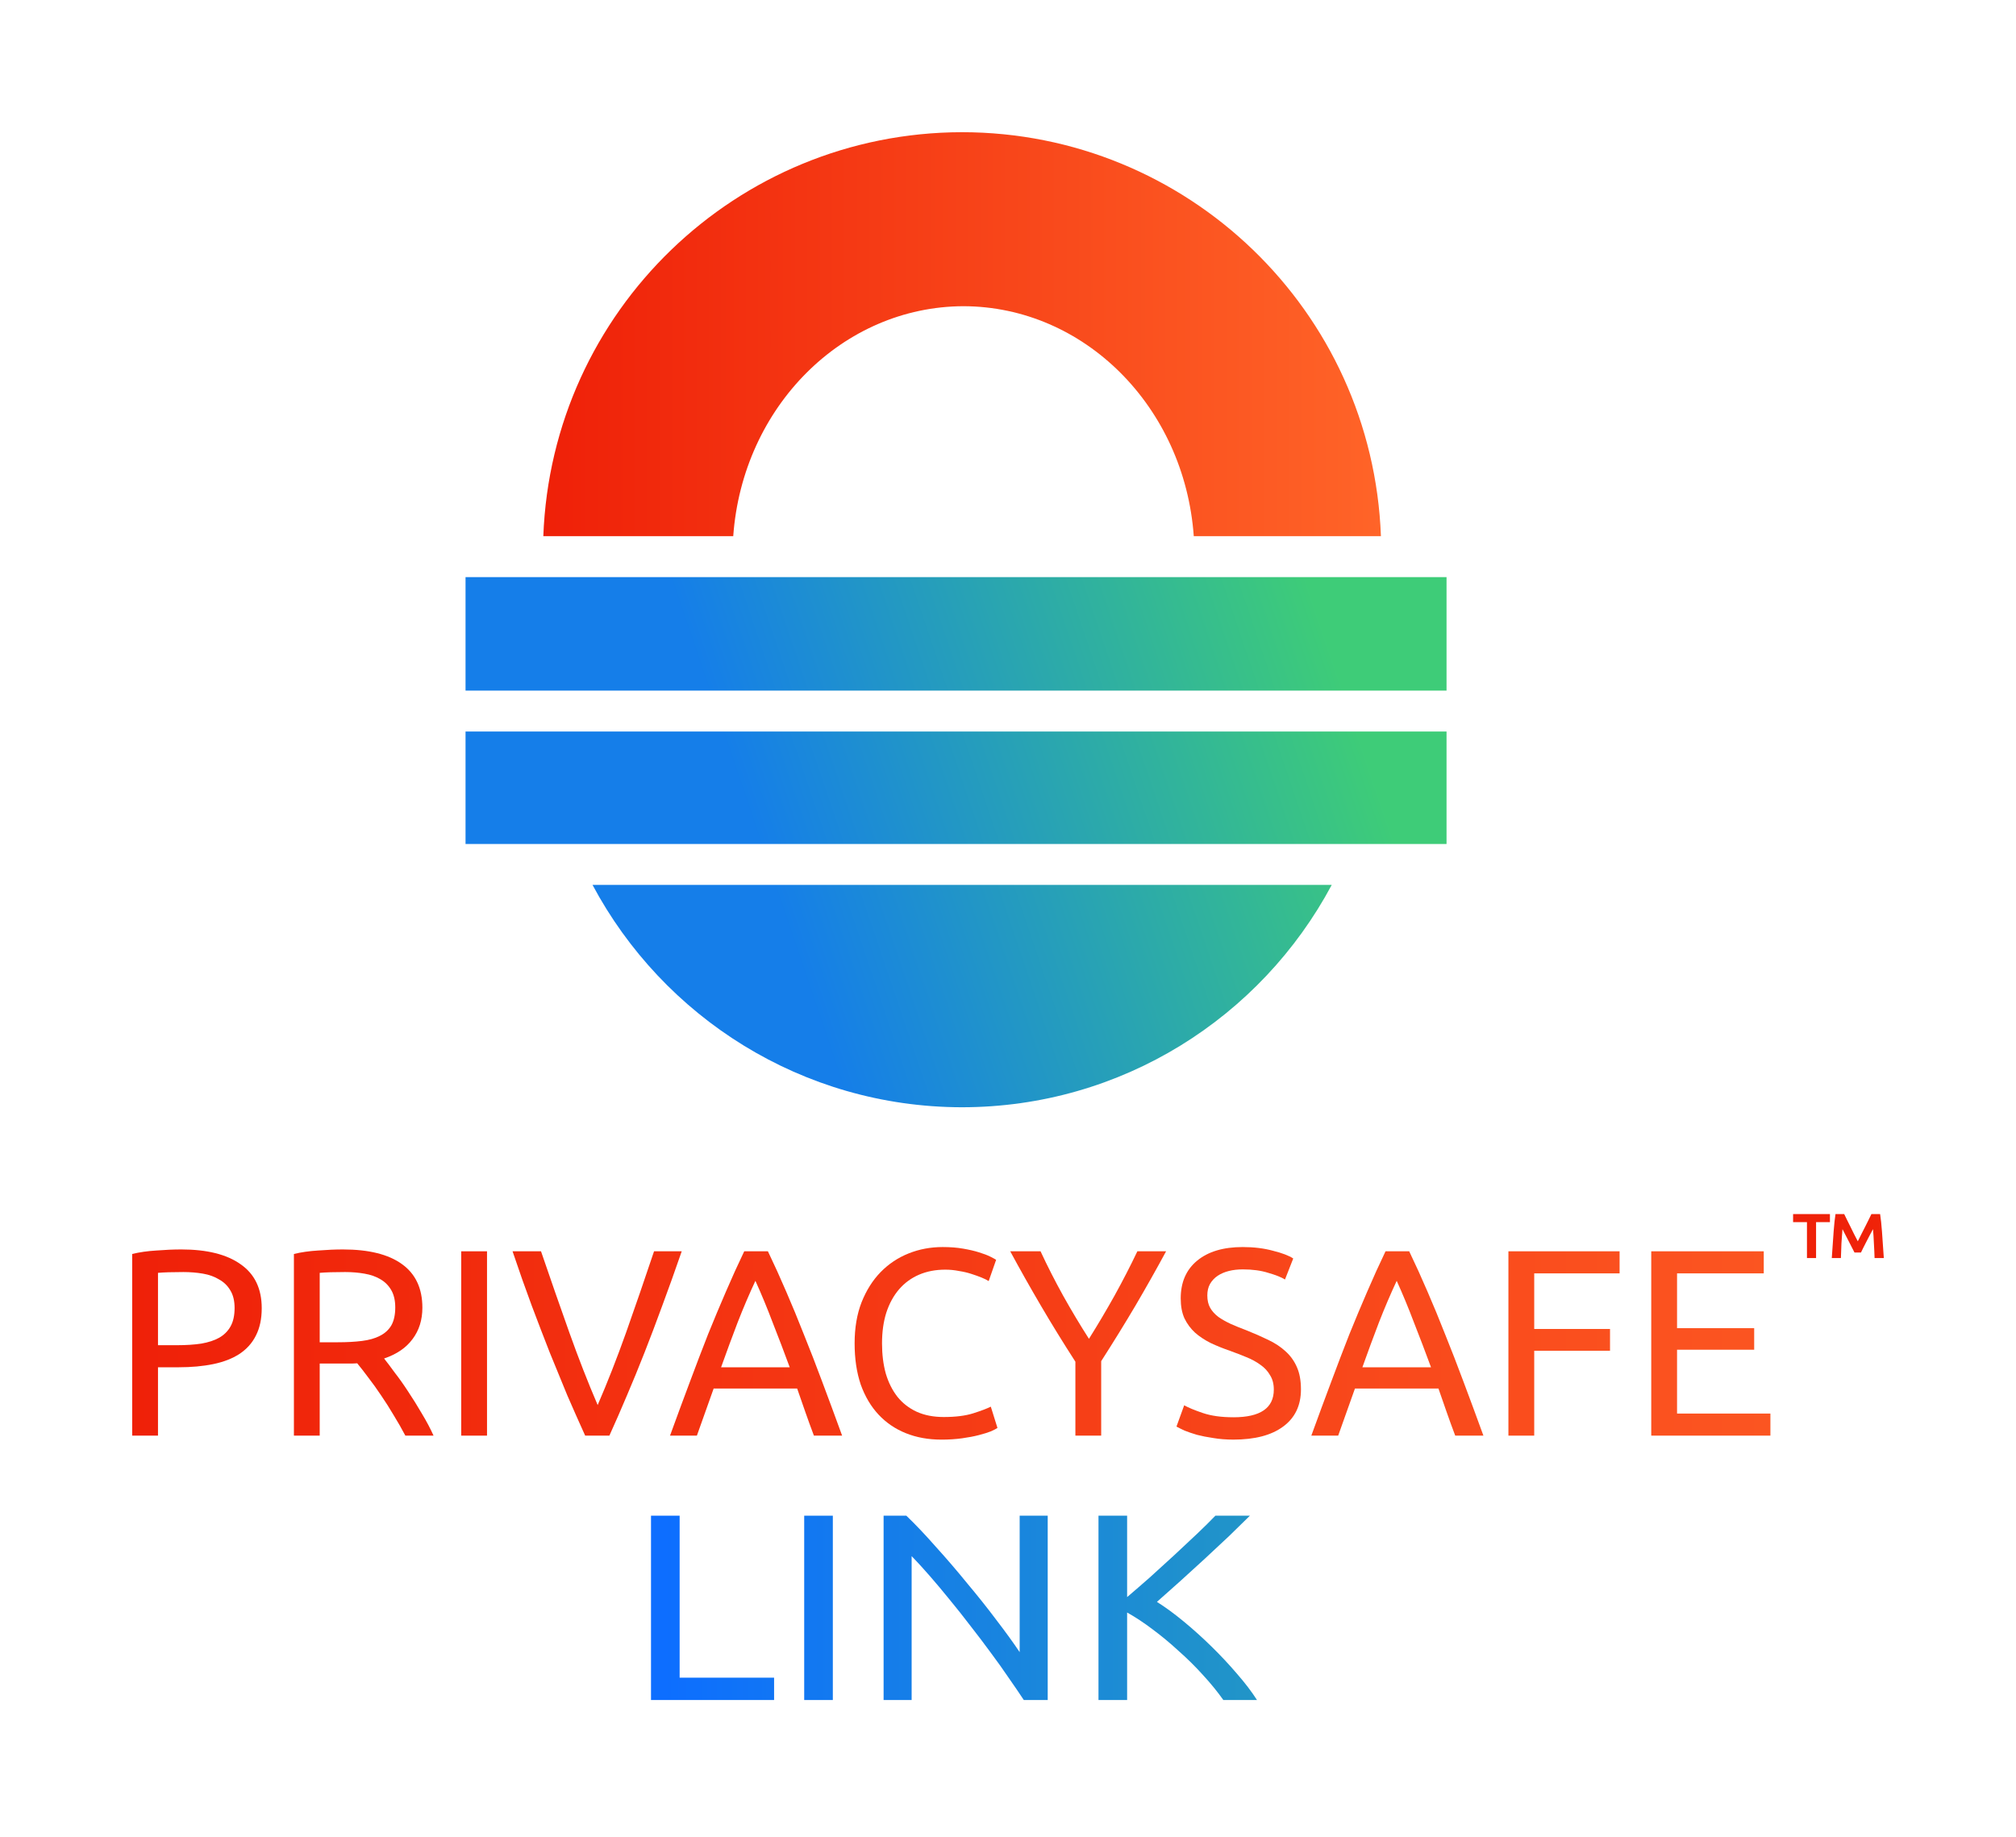
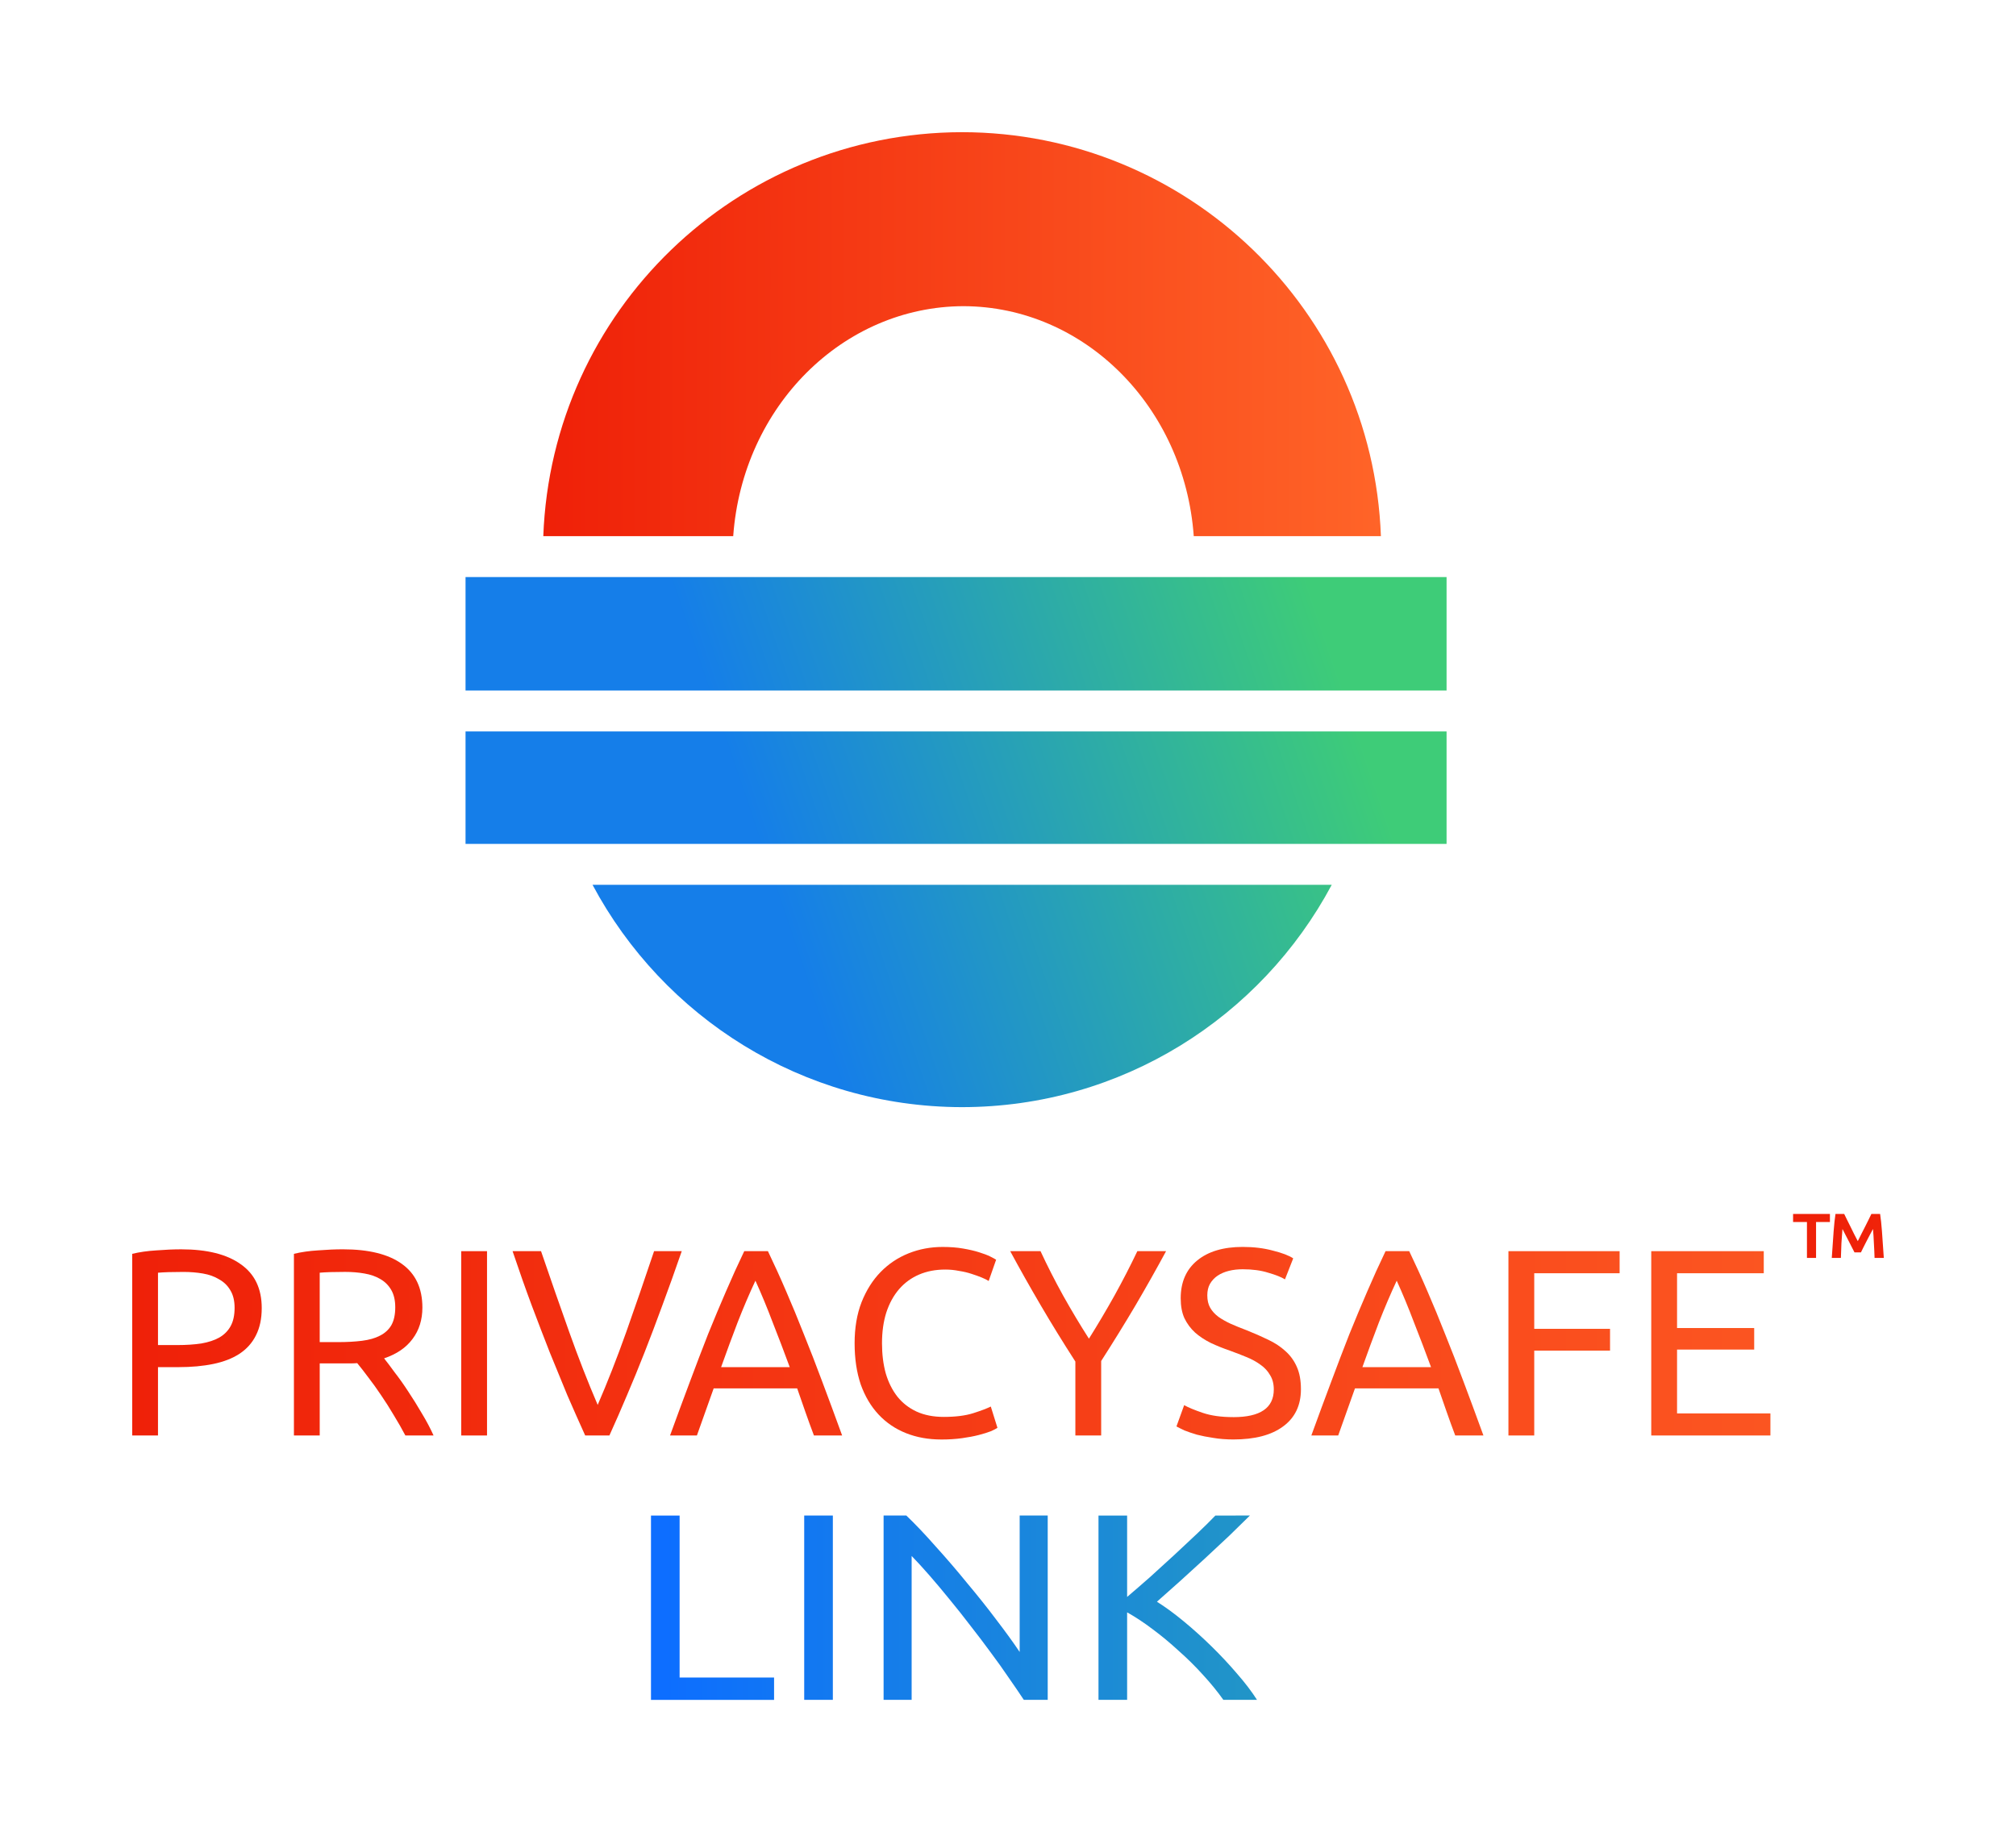
- <svg xmlns="http://www.w3.org/2000/svg" xmlns:xlink="http://www.w3.org/1999/xlink" version="1.1" viewBox="0 0 381.262 347.255" id="svg12" width="381.262" height="347.255">
-   <defs id="defs16">
-     <linearGradient id="linearGradient886">
-       <stop style="stop-color:#3771c8;stop-opacity:1" offset="0" id="stop882" />
-       <stop style="stop-color:#2ca089;stop-opacity:1" offset="1" id="stop884" />
+ <svg xmlns="http://www.w3.org/2000/svg" xmlns:xlink="http://www.w3.org/1999/xlink" width="381.26" height="347.25" version="1.1" viewBox="0 0 381.26 347.25">
+   <defs>
+     <linearGradient id="linearGradient5186">
+       <stop stop-color="#ef2008" offset="0" />
+       <stop stop-color="#ff6428" offset="1" />
    </linearGradient>
-     <linearGradient id="linearGradient5186">
-       <stop style="stop-color:#ef2008;stop-opacity:1" offset="0" id="stop5182" />
-       <stop style="stop-color:#ff6428;stop-opacity:1" offset="1" id="stop5184" />
+     <linearGradient id="linearGradient964" x1="51.714" x2="210.4" y1="99.77" y2="99.77" gradientTransform="translate(50.827 4.5748)" gradientUnits="userSpaceOnUse" xlink:href="#linearGradient5186" />
+     <linearGradient id="linearGradient888-7" x1="171.37" x2="279.79" y1="186.73" y2="150.06" gradientTransform="translate(-27.823 -26.732)" gradientUnits="userSpaceOnUse">
+       <stop stop-color="#157ee9" offset="0" />
+       <stop stop-color="#3ecc78" offset="1" />
    </linearGradient>
-     <linearGradient xlink:href="#linearGradient886" id="linearGradient11474" gradientUnits="userSpaceOnUse" gradientTransform="matrix(0.4630318,0,0,0.4630318,-56.58831,251.5358)" x1="225.772" y1="173.935" x2="1111.168" y2="173.935" />
-     <linearGradient xlink:href="#linearGradient5186" id="linearGradient964" gradientUnits="userSpaceOnUse" gradientTransform="translate(50.82711,4.574805)" x1="51.714" y1="99.77" x2="210.402" y2="99.77" />
-     <linearGradient xlink:href="#linearGradient1884" id="linearGradient888-7" x1="171.375" y1="186.728" x2="279.791" y2="150.065" gradientUnits="userSpaceOnUse" gradientTransform="translate(-27.82304,-26.73162)" />
-     <linearGradient id="linearGradient1884">
-       <stop style="stop-color:#157ee9;stop-opacity:1" offset="0" id="stop1880" />
-       <stop style="stop-color:#3ecc78;stop-opacity:1" offset="1" id="stop1882" />
+     <linearGradient id="linearGradient1160">
+       <stop stop-color="#0d6eff" offset="0" />
+       <stop stop-color="#45da64" offset="1" />
    </linearGradient>
-     <linearGradient xlink:href="#linearGradient1160" id="linearGradient1094-2" gradientUnits="userSpaceOnUse" gradientTransform="matrix(0.4787416,0,0,0.4787416,-61.97613,260.0699)" x1="239.099" y1="174.312" x2="855.439" y2="174.312" />
-     <linearGradient id="linearGradient1160">
-       <stop style="stop-color:#0d6eff;stop-opacity:1" offset="0" id="stop1156" />
-       <stop style="stop-color:#45da64;stop-opacity:1" offset="1" id="stop1158" />
-     </linearGradient>
-     <linearGradient xlink:href="#linearGradient1160" id="linearGradient1207" gradientUnits="userSpaceOnUse" gradientTransform="matrix(0.4787416,0,0,0.4787416,-61.97613,260.0699)" x1="239.099" y1="174.312" x2="855.439" y2="174.312" />
-     <linearGradient xlink:href="#linearGradient1160" id="linearGradient1422" gradientUnits="userSpaceOnUse" gradientTransform="matrix(0.4787416,0,0,0.4787416,-61.97613,260.0699)" x1="239.099" y1="174.312" x2="855.439" y2="174.312" />
-     <linearGradient xlink:href="#linearGradient5186" id="linearGradient902" gradientUnits="userSpaceOnUse" gradientTransform="matrix(0.45446,0,0,0.45446,-81.53758,174.1435)" x1="225.772" y1="173.935" x2="1111.168" y2="173.935" />
-     <linearGradient xlink:href="#linearGradient5186" id="linearGradient904" gradientUnits="userSpaceOnUse" gradientTransform="matrix(0.45446,0,0,0.45446,-81.53758,174.1435)" x1="225.772" y1="173.935" x2="1111.168" y2="173.935" />
-     <linearGradient xlink:href="#linearGradient5186" id="linearGradient906" gradientUnits="userSpaceOnUse" gradientTransform="matrix(0.45446,0,0,0.45446,-81.53758,174.1435)" x1="225.772" y1="173.935" x2="1111.168" y2="173.935" />
-     <linearGradient xlink:href="#linearGradient5186" id="linearGradient908" gradientUnits="userSpaceOnUse" gradientTransform="matrix(0.45446,0,0,0.45446,-81.53758,174.1435)" x1="225.772" y1="173.935" x2="1111.168" y2="173.935" />
-     <linearGradient xlink:href="#linearGradient5186" id="linearGradient910" gradientUnits="userSpaceOnUse" gradientTransform="matrix(0.45446,0,0,0.45446,-81.53758,174.1435)" x1="225.772" y1="173.935" x2="1111.168" y2="173.935" />
-     <linearGradient xlink:href="#linearGradient5186" id="linearGradient912" gradientUnits="userSpaceOnUse" gradientTransform="matrix(0.45446,0,0,0.45446,-81.53758,174.1435)" x1="225.772" y1="173.935" x2="1111.168" y2="173.935" />
-     <linearGradient xlink:href="#linearGradient5186" id="linearGradient914" gradientUnits="userSpaceOnUse" gradientTransform="matrix(0.45446,0,0,0.45446,-81.53758,174.1435)" x1="225.772" y1="173.935" x2="1111.168" y2="173.935" />
-     <linearGradient xlink:href="#linearGradient5186" id="linearGradient916" gradientUnits="userSpaceOnUse" gradientTransform="matrix(0.45446,0,0,0.45446,-81.53758,174.1435)" x1="225.772" y1="173.935" x2="1111.168" y2="173.935" />
-     <linearGradient xlink:href="#linearGradient5186" id="linearGradient918" gradientUnits="userSpaceOnUse" gradientTransform="matrix(0.45446,0,0,0.45446,-81.53758,174.1435)" x1="225.772" y1="173.935" x2="1111.168" y2="173.935" />
-     <linearGradient xlink:href="#linearGradient5186" id="linearGradient920" gradientUnits="userSpaceOnUse" gradientTransform="matrix(0.45446,0,0,0.45446,-81.53758,174.1435)" x1="225.772" y1="173.935" x2="1111.168" y2="173.935" />
-     <linearGradient xlink:href="#linearGradient5186" id="linearGradient922" gradientUnits="userSpaceOnUse" gradientTransform="matrix(0.45446,0,0,0.45446,-81.53758,174.1435)" x1="225.772" y1="173.935" x2="1111.168" y2="173.935" />
-     <linearGradient xlink:href="#linearGradient1160" id="linearGradient935" gradientUnits="userSpaceOnUse" gradientTransform="matrix(0.5043273,0,0,0.4544539,4.888593,224.1444)" x1="239.099" y1="174.312" x2="855.439" y2="174.312" />
-     <linearGradient xlink:href="#linearGradient1160" id="linearGradient937" gradientUnits="userSpaceOnUse" gradientTransform="matrix(0.5043273,0,0,0.4544539,4.888593,224.1444)" x1="239.099" y1="174.312" x2="855.439" y2="174.312" />
-     <linearGradient xlink:href="#linearGradient1160" id="linearGradient939" gradientUnits="userSpaceOnUse" gradientTransform="matrix(0.5043273,0,0,0.4544539,4.888593,224.1444)" x1="239.099" y1="174.312" x2="855.439" y2="174.312" />
-     <linearGradient xlink:href="#linearGradient1160" id="linearGradient941" gradientUnits="userSpaceOnUse" gradientTransform="matrix(0.5043273,0,0,0.4544539,4.888593,224.1444)" x1="239.099" y1="174.312" x2="855.439" y2="174.312" />
-     <linearGradient xlink:href="#linearGradient5186" id="linearGradient947" gradientUnits="userSpaceOnUse" gradientTransform="matrix(0.471329,0,0,0.471329,232.5263,145.9393)" x1="225.772" y1="173.935" x2="1111.168" y2="173.935" />
+     <linearGradient id="linearGradient902" x1="225.77" x2="1111.2" y1="173.93" y2="173.93" gradientTransform="matrix(.45446 0 0 .45446 -81.538 174.14)" gradientUnits="userSpaceOnUse" xlink:href="#linearGradient5186" />
+     <linearGradient id="linearGradient935" x1="239.1" x2="855.44" y1="174.31" y2="174.31" gradientTransform="matrix(.50433 0 0 .45445 4.8886 224.14)" gradientUnits="userSpaceOnUse" xlink:href="#linearGradient1160" />
+     <linearGradient id="linearGradient947" x1="225.77" x2="1111.2" y1="173.93" y2="173.93" gradientTransform="matrix(.47133 0 0 .47133 232.53 145.94)" gradientUnits="userSpaceOnUse" xlink:href="#linearGradient5186" />
  </defs>
-   <path d="m 34.256,236.289 q 7.344,0 11.268,2.817 3.974,2.767 3.974,8.3 0,3.018 -1.107,5.181 -1.056,2.113 -3.119,3.471 -2.012,1.308 -4.93,1.912 -2.918,0.604 -6.59,0.604 h -3.873 v 12.928 h -4.879 v -34.357 q 2.062,-0.503 4.578,-0.654 2.565,-0.201 4.678,-0.201 z m 0.402,4.276 q -3.119,0 -4.779,0.151 v 13.682 h 3.672 q 2.515,0 4.527,-0.302 2.012,-0.352 3.37,-1.107 1.408,-0.805 2.163,-2.163 0.755,-1.358 0.755,-3.471 0,-2.012 -0.805,-3.32 -0.755,-1.308 -2.113,-2.062 -1.308,-0.805 -3.068,-1.107 -1.761,-0.302 -3.722,-0.302 z" style="font-size:50.303px;line-height:1.25;font-family:Ubuntu;-inkscape-font-specification:Ubuntu;fill:url(#linearGradient902);stroke-width:1.258" id="path849" />
-   <path d="m 72.637,256.913 q 0.805,1.006 2.012,2.666 1.258,1.61 2.565,3.622 1.308,1.962 2.565,4.125 1.308,2.163 2.213,4.175 h -5.332 q -1.006,-1.912 -2.213,-3.873 -1.157,-1.962 -2.364,-3.722 -1.207,-1.811 -2.415,-3.37 -1.157,-1.559 -2.113,-2.716 -0.654,0.05 -1.358,0.05 -0.654,0 -1.358,0 h -4.376 v 13.632 h -4.879 v -34.357 q 2.062,-0.503 4.578,-0.654 2.565,-0.201 4.678,-0.201 7.344,0 11.167,2.767 3.873,2.767 3.873,8.25 0,3.471 -1.861,5.936 -1.811,2.465 -5.382,3.672 z M 65.243,240.564 q -3.119,0 -4.779,0.151 v 13.129 h 3.471 q 2.515,0 4.527,-0.252 2.012,-0.252 3.37,-0.956 1.408,-0.704 2.163,-1.962 0.755,-1.308 0.755,-3.421 0,-1.962 -0.755,-3.27 -0.755,-1.308 -2.062,-2.062 -1.258,-0.755 -3.018,-1.056 -1.71,-0.302 -3.672,-0.302 z" style="font-size:50.303px;line-height:1.25;font-family:Ubuntu;-inkscape-font-specification:Ubuntu;fill:url(#linearGradient904);stroke-width:1.258" id="path851" />
-   <path d="m 87.225,236.641 h 4.879 v 34.86 h -4.879 z" style="font-size:50.303px;line-height:1.25;font-family:Ubuntu;-inkscape-font-specification:Ubuntu;fill:url(#linearGradient906);stroke-width:1.258" id="path853" />
-   <path d="m 128.926,236.641 q -1.912,5.533 -3.672,10.262 -1.71,4.678 -3.37,8.904 -1.66,4.225 -3.32,8.099 -1.61,3.823 -3.32,7.596 h -4.578 q -1.71,-3.773 -3.37,-7.596 -1.61,-3.873 -3.32,-8.099 -1.66,-4.225 -3.421,-8.904 -1.761,-4.729 -3.622,-10.262 h 5.382 q 2.716,7.948 5.332,15.292 2.616,7.344 5.382,13.783 2.767,-6.389 5.382,-13.733 2.616,-7.395 5.282,-15.342 z" style="font-size:50.303px;line-height:1.25;font-family:Ubuntu;-inkscape-font-specification:Ubuntu;fill:url(#linearGradient908);stroke-width:1.258" id="path855" />
-   <path d="m 153.927,271.501 q -0.855,-2.264 -1.61,-4.427 -0.755,-2.213 -1.559,-4.477 h -15.795 l -3.169,8.904 h -5.081 q 2.012,-5.533 3.773,-10.212 1.761,-4.729 3.421,-8.954 1.71,-4.225 3.37,-8.049 1.66,-3.873 3.471,-7.646 h 4.477 q 1.811,3.773 3.471,7.646 1.66,3.823 3.32,8.049 1.71,4.225 3.471,8.954 1.761,4.678 3.773,10.212 z m -4.578,-12.928 q -1.61,-4.376 -3.219,-8.451 -1.559,-4.125 -3.27,-7.898 -1.761,3.773 -3.37,7.898 -1.559,4.075 -3.119,8.451 z" style="font-size:50.303px;line-height:1.25;font-family:Ubuntu;-inkscape-font-specification:Ubuntu;fill:url(#linearGradient910);stroke-width:1.258" id="path857" />
-   <path d="m 178.022,272.255 q -3.672,0 -6.69,-1.207 -3.018,-1.207 -5.181,-3.521 -2.163,-2.314 -3.37,-5.684 -1.157,-3.421 -1.157,-7.797 0,-4.376 1.308,-7.747 1.358,-3.421 3.622,-5.735 2.264,-2.314 5.282,-3.521 3.018,-1.207 6.439,-1.207 2.163,0 3.873,0.302 1.761,0.302 3.018,0.704 1.308,0.402 2.113,0.805 0.805,0.402 1.107,0.604 l -1.408,4.024 q -0.453,-0.302 -1.308,-0.654 -0.855,-0.352 -1.962,-0.704 -1.056,-0.352 -2.364,-0.553 -1.258,-0.252 -2.565,-0.252 -2.767,0 -4.98,0.956 -2.213,0.956 -3.773,2.767 -1.559,1.811 -2.415,4.427 -0.805,2.565 -0.805,5.785 0,3.119 0.704,5.684 0.755,2.565 2.213,4.427 1.459,1.811 3.622,2.817 2.213,1.006 5.131,1.006 3.37,0 5.584,-0.704 2.213,-0.704 3.32,-1.258 l 1.258,4.024 q -0.352,0.252 -1.258,0.654 -0.905,0.352 -2.264,0.704 -1.358,0.352 -3.169,0.604 -1.811,0.252 -3.924,0.252 z" style="font-size:50.303px;line-height:1.25;font-family:Ubuntu;-inkscape-font-specification:Ubuntu;fill:url(#linearGradient912);stroke-width:1.258" id="path859" />
-   <path d="m 203.375,271.501 v -13.984 q -3.471,-5.382 -6.539,-10.614 -3.068,-5.232 -5.785,-10.262 h 5.735 q 1.912,4.125 4.276,8.401 2.364,4.225 4.879,8.149 2.465,-3.924 4.829,-8.149 2.364,-4.276 4.326,-8.401 h 5.433 q -2.716,5.03 -5.785,10.262 -3.068,5.181 -6.489,10.513 v 14.085 z" style="font-size:50.303px;line-height:1.25;font-family:Ubuntu;-inkscape-font-specification:Ubuntu;fill:url(#linearGradient914);stroke-width:1.258" id="path861" />
-   <path d="m 233.255,268.03 q 7.646,0 7.646,-5.232 0,-1.61 -0.704,-2.716 -0.654,-1.157 -1.811,-1.962 -1.157,-0.855 -2.666,-1.459 -1.459,-0.604 -3.119,-1.207 -1.912,-0.654 -3.622,-1.459 -1.71,-0.855 -2.968,-1.962 -1.258,-1.157 -2.012,-2.716 -0.704,-1.559 -0.704,-3.773 0,-4.578 3.119,-7.143 3.119,-2.565 8.602,-2.565 3.169,0 5.735,0.704 2.616,0.654 3.823,1.459 l -1.559,3.974 q -1.056,-0.654 -3.169,-1.258 -2.062,-0.654 -4.829,-0.654 -1.408,0 -2.616,0.302 -1.207,0.302 -2.113,0.905 -0.905,0.604 -1.459,1.559 -0.503,0.905 -0.503,2.163 0,1.408 0.553,2.364 0.553,0.956 1.559,1.71 1.006,0.704 2.314,1.308 1.358,0.604 2.968,1.207 2.264,0.905 4.125,1.811 1.912,0.905 3.27,2.163 1.408,1.258 2.163,3.018 0.755,1.71 0.755,4.175 0,4.578 -3.37,7.042 -3.32,2.465 -9.407,2.465 -2.062,0 -3.823,-0.302 -1.71,-0.252 -3.068,-0.604 -1.358,-0.402 -2.364,-0.805 -0.956,-0.453 -1.509,-0.755 l 1.459,-4.024 q 1.157,0.654 3.521,1.459 2.364,0.805 5.785,0.805 z" style="font-size:50.303px;line-height:1.25;font-family:Ubuntu;-inkscape-font-specification:Ubuntu;fill:url(#linearGradient916);stroke-width:1.258" id="path863" />
-   <path d="m 275.208,271.501 q -0.855,-2.264 -1.61,-4.427 -0.755,-2.213 -1.559,-4.477 h -15.795 l -3.169,8.904 h -5.081 q 2.012,-5.533 3.773,-10.212 1.761,-4.729 3.421,-8.954 1.71,-4.225 3.37,-8.049 1.66,-3.873 3.471,-7.646 h 4.477 q 1.811,3.773 3.471,7.646 1.66,3.823 3.32,8.049 1.71,4.225 3.471,8.954 1.761,4.678 3.773,10.212 z m -4.578,-12.928 q -1.61,-4.376 -3.219,-8.451 -1.559,-4.125 -3.27,-7.898 -1.761,3.773 -3.37,7.898 -1.559,4.075 -3.119,8.451 z" style="font-size:50.303px;line-height:1.25;font-family:Ubuntu;-inkscape-font-specification:Ubuntu;fill:url(#linearGradient918);stroke-width:1.258" id="path865" />
-   <path d="M 285.268,271.501 V 236.641 h 21.027 v 4.175 h -16.147 v 10.513 h 14.336 v 4.125 h -14.336 v 16.047 z" style="font-size:50.303px;line-height:1.25;font-family:Ubuntu;-inkscape-font-specification:Ubuntu;fill:url(#linearGradient920);stroke-width:1.258" id="path867" />
-   <path d="M 312.281,271.501 V 236.641 h 21.278 v 4.175 h -16.399 v 10.362 h 14.588 v 4.075 h -14.588 v 12.073 h 17.656 v 4.175 z" style="font-size:50.303px;line-height:1.25;font-family:Ubuntu;-inkscape-font-specification:Ubuntu;fill:url(#linearGradient922);stroke-width:1.258" id="path869" />
-   <path id="path1133-5" style="fill:url(#linearGradient964);fill-opacity:1;stroke:none;stroke-width:3.14" d="m 181.885,25 c -42.614,0.084 -77.552,33.815 -79.133,76.4 h 35.916 c 1.767,-24.5 20.72,-43.429 43.547,-43.492 22.828,0.062 41.782,18.991 43.549,43.492 H 261.158 C 259.575,58.761 224.554,25.009 181.885,25 Z" />
-   <path id="path1133-6-3" style="fill:url(#linearGradient888-7);fill-opacity:1;stroke:none;stroke-width:3.14" d="m 88.041,109.141 v 21.463 H 273.568 v -21.463 z m 0,29.203 v 21.268 H 273.568 v -21.268 z m 24.018,29.008 c 13.354,25.015 39.639,41.989 69.826,42.049 30.241,-0.006 56.593,-16.992 69.969,-42.049 z" />
-   <path d="m 146.395,317.275 v 4.225 h -23.278 v -34.86 h 5.415 V 317.275 Z" style="font-size:52.991px;line-height:1.25;font-family:Ubuntu;-inkscape-font-specification:Ubuntu;fill:url(#linearGradient935);stroke-width:1.258" id="path872" />
-   <path d="m 152.089,286.641 h 5.415 v 34.86 h -5.415 z" style="font-size:52.991px;line-height:1.25;font-family:Ubuntu;-inkscape-font-specification:Ubuntu;fill:url(#linearGradient937);stroke-width:1.258" id="path874" />
-   <path d="m 193.621,321.5 q -1.228,-1.861 -2.847,-4.175 -1.563,-2.314 -3.405,-4.779 -1.842,-2.515 -3.852,-5.081 -1.954,-2.565 -3.908,-4.93 -1.954,-2.415 -3.796,-4.527 -1.842,-2.113 -3.405,-3.722 v 27.214 h -5.303 v -34.86 h 4.298 q 2.624,2.515 5.582,5.885 3.014,3.32 5.917,6.891 2.959,3.521 5.526,6.942 2.624,3.421 4.41,6.087 v -25.805 h 5.303 v 34.86 z" style="font-size:52.991px;line-height:1.25;font-family:Ubuntu;-inkscape-font-specification:Ubuntu;fill:url(#linearGradient939);stroke-width:1.258" id="path876" />
-   <path d="m 236.381,286.641 q -1.731,1.71 -3.908,3.823 -2.177,2.062 -4.577,4.276 -2.345,2.163 -4.689,4.276 -2.345,2.113 -4.41,3.924 2.4,1.509 5.08,3.722 2.68,2.213 5.247,4.728 2.568,2.515 4.801,5.131 2.289,2.616 3.796,4.98 h -6.364 q -1.675,-2.364 -3.852,-4.728 -2.177,-2.415 -4.633,-4.578 -2.4,-2.213 -4.912,-4.074 -2.456,-1.861 -4.801,-3.169 v 16.55 h -5.415 v -34.86 h 5.415 v 15.393 q 1.954,-1.66 4.298,-3.722 2.345,-2.113 4.633,-4.225 2.289,-2.113 4.298,-4.024 2.065,-1.962 3.461,-3.421 z" style="font-size:52.991px;line-height:1.25;font-family:Ubuntu;-inkscape-font-specification:Ubuntu;fill:url(#linearGradient941);stroke-width:1.258" id="path878" />
-   <path d="m 346.074,229.605 v 1.523 h -2.622 v 6.793 h -1.723 v -6.793 h -2.622 v -1.523 z m 9.49,0 q 0.2,1.274 0.35,3.271 0.15,1.973 0.35,5.044 h -1.748 q -0.025,-0.624 -0.05,-1.324 -0.025,-0.724 -0.075,-1.423 -0.025,-0.724 -0.075,-1.423 -0.05,-0.699 -0.1,-1.299 -0.275,0.474 -0.599,1.124 -0.325,0.624 -0.649,1.249 -0.3,0.624 -0.599,1.174 -0.275,0.549 -0.425,0.874 h -1.224 q -0.15,-0.325 -0.45,-0.874 -0.275,-0.549 -0.599,-1.174 -0.3,-0.624 -0.649,-1.249 -0.325,-0.649 -0.574,-1.124 -0.05,0.599 -0.1,1.299 -0.05,0.699 -0.1,1.423 -0.025,0.699 -0.05,1.423 -0.025,0.699 -0.05,1.324 h -1.723 q 0.2,-3.072 0.35,-5.044 0.15,-1.998 0.35,-3.271 h 1.648 q 0.2,0.425 0.499,1.024 0.3,0.599 0.649,1.299 0.35,0.699 0.699,1.423 0.375,0.724 0.724,1.398 0.325,-0.674 0.699,-1.398 0.375,-0.724 0.724,-1.423 0.35,-0.699 0.649,-1.299 0.3,-0.599 0.499,-1.024 z" style="font-size:24.973px;line-height:1.25;font-family:Ubuntu;-inkscape-font-specification:Ubuntu;fill:url(#linearGradient947);stroke-width:1.258" id="path881" />
+   <g fill="url(#linearGradient902)" stroke-width="1.258">
+     <path d="m34.256 236.29q7.344 0 11.268 2.817 3.974 2.767 3.974 8.3 0 3.018-1.107 5.181-1.056 2.113-3.119 3.471-2.012 1.308-4.93 1.911-2.918 0.604-6.59 0.604h-3.873v12.928h-4.879v-34.357q2.062-0.503 4.578-0.654 2.566-0.201 4.678-0.201zm0.402 4.276q-3.119 0-4.779 0.151v13.682h3.672q2.515 0 4.527-0.302 2.012-0.352 3.37-1.107 1.409-0.805 2.163-2.163t0.755-3.471q0-2.012-0.805-3.32-0.755-1.308-2.113-2.062-1.308-0.805-3.068-1.107t-3.722-0.302z" />
+     <path d="m72.637 256.91q0.805 1.006 2.012 2.666 1.258 1.61 2.566 3.622 1.308 1.962 2.566 4.125 1.308 2.163 2.213 4.175h-5.332q-1.006-1.911-2.213-3.873-1.157-1.962-2.364-3.722-1.207-1.811-2.415-3.37-1.157-1.559-2.113-2.716-0.654 0.05-1.358 0.05-0.654 0-1.358 0h-4.376v13.632h-4.879v-34.357q2.062-0.503 4.578-0.654 2.566-0.201 4.678-0.201 7.344 0 11.167 2.767 3.873 2.767 3.873 8.25 0 3.471-1.861 5.936-1.811 2.465-5.382 3.672zm-7.395-16.349q-3.119 0-4.779 0.151v13.129h3.471q2.515 0 4.527-0.252 2.012-0.252 3.37-0.956 1.409-0.704 2.163-1.962 0.755-1.308 0.755-3.421 0-1.962-0.755-3.27-0.755-1.308-2.062-2.062-1.258-0.755-3.018-1.056-1.71-0.302-3.672-0.302z" />
+     <path d="m87.225 236.64h4.879v34.86h-4.879z" />
+     <path d="m128.93 236.64q-1.911 5.533-3.672 10.262-1.71 4.678-3.37 8.904t-3.32 8.099q-1.61 3.823-3.32 7.596h-4.578q-1.71-3.773-3.37-7.596-1.61-3.873-3.32-8.099-1.66-4.226-3.421-8.904-1.761-4.729-3.622-10.262h5.382q2.716 7.948 5.332 15.292 2.616 7.344 5.382 13.783 2.767-6.388 5.382-13.733 2.616-7.395 5.282-15.342z" />
+     <path d="m153.93 271.5q-0.855-2.264-1.61-4.427-0.755-2.213-1.559-4.477h-15.795l-3.169 8.904h-5.081q2.012-5.533 3.773-10.212 1.761-4.729 3.421-8.954 1.71-4.226 3.37-8.049 1.66-3.873 3.471-7.646h4.477q1.811 3.773 3.471 7.646 1.66 3.823 3.32 8.049 1.71 4.226 3.471 8.954 1.761 4.678 3.773 10.212zm-4.578-12.928q-1.61-4.376-3.219-8.451-1.559-4.125-3.27-7.898-1.761 3.773-3.37 7.898-1.559 4.075-3.119 8.451z" />
+     <path d="m178.02 272.26q-3.672 0-6.69-1.207-3.018-1.207-5.181-3.521-2.163-2.314-3.37-5.684-1.157-3.421-1.157-7.797 0-4.376 1.308-7.747 1.358-3.421 3.622-5.735 2.264-2.314 5.282-3.521 3.018-1.207 6.439-1.207 2.163 0 3.873 0.302 1.761 0.302 3.018 0.704 1.308 0.402 2.113 0.805 0.805 0.402 1.107 0.604l-1.409 4.024q-0.453-0.302-1.308-0.654-0.855-0.352-1.962-0.704-1.056-0.352-2.364-0.553-1.258-0.252-2.566-0.252-2.767 0-4.98 0.956t-3.773 2.767q-1.559 1.811-2.415 4.427-0.805 2.566-0.805 5.785 0 3.119 0.704 5.684 0.755 2.566 2.213 4.427 1.459 1.811 3.622 2.817 2.213 1.006 5.131 1.006 3.37 0 5.584-0.704 2.213-0.704 3.32-1.258l1.258 4.024q-0.352 0.252-1.258 0.654-0.905 0.352-2.264 0.704-1.358 0.352-3.169 0.604-1.811 0.252-3.924 0.252z" />
+     <path d="m203.37 271.5v-13.984q-3.471-5.382-6.539-10.614-3.068-5.231-5.785-10.262h5.735q1.911 4.125 4.276 8.401 2.364 4.226 4.879 8.149 2.465-3.924 4.829-8.149 2.364-4.276 4.326-8.401h5.433q-2.716 5.03-5.785 10.262-3.068 5.181-6.489 10.513v14.085z" />
+     <path d="m233.25 268.03q7.646 0 7.646-5.231 0-1.61-0.704-2.716-0.654-1.157-1.811-1.962-1.157-0.855-2.666-1.459-1.459-0.604-3.119-1.207-1.911-0.654-3.622-1.459-1.71-0.855-2.968-1.962-1.258-1.157-2.012-2.716-0.704-1.559-0.704-3.773 0-4.578 3.119-7.143t8.602-2.566q3.169 0 5.735 0.704 2.616 0.654 3.823 1.459l-1.559 3.974q-1.056-0.654-3.169-1.258-2.062-0.654-4.829-0.654-1.409 0-2.616 0.302-1.207 0.302-2.113 0.905-0.905 0.604-1.459 1.559-0.503 0.905-0.503 2.163 0 1.409 0.553 2.364 0.553 0.956 1.559 1.71 1.006 0.704 2.314 1.308 1.358 0.604 2.968 1.207 2.264 0.905 4.125 1.811 1.911 0.905 3.27 2.163 1.409 1.258 2.163 3.018 0.755 1.71 0.755 4.175 0 4.578-3.37 7.042-3.32 2.465-9.407 2.465-2.062 0-3.823-0.302-1.71-0.252-3.068-0.604-1.358-0.402-2.364-0.805-0.956-0.453-1.509-0.755l1.459-4.024q1.157 0.654 3.521 1.459t5.785 0.805z" />
+     <path d="m275.21 271.5q-0.855-2.264-1.61-4.427-0.755-2.213-1.559-4.477h-15.795l-3.169 8.904h-5.081q2.012-5.533 3.773-10.212 1.761-4.729 3.421-8.954 1.71-4.226 3.37-8.049 1.66-3.873 3.471-7.646h4.477q1.811 3.773 3.471 7.646 1.66 3.823 3.32 8.049 1.71 4.226 3.471 8.954 1.761 4.678 3.773 10.212zm-4.578-12.928q-1.61-4.376-3.219-8.451-1.559-4.125-3.27-7.898-1.761 3.773-3.37 7.898-1.559 4.075-3.119 8.451z" />
+     <path d="m285.27 271.5v-34.86h21.027v4.175h-16.147v10.513h14.336v4.125h-14.336v16.047z" />
+     <path d="m312.28 271.5v-34.86h21.278v4.175h-16.399v10.362h14.588v4.075h-14.588v12.073h17.656v4.175z" />
+   </g>
+   <path d="m181.88 25c-42.614 0.084-77.552 33.815-79.133 76.4h35.916c1.767-24.5 20.72-43.429 43.547-43.492 22.828 0.062 41.782 18.991 43.549 43.492h35.395c-1.583-42.639-36.605-76.392-79.273-76.4z" fill="url(#linearGradient964)" />
+   <path d="m88.041 109.14v21.463h185.53v-21.463zm0 29.203v21.268h185.53v-21.268zm24.018 29.008c13.354 25.015 39.639 41.989 69.826 42.049 30.241-6e-3 56.593-16.992 69.969-42.049z" fill="url(#linearGradient888-7)" />
+   <g fill="url(#linearGradient935)" stroke-width="1.258">
+     <path d="m146.39 317.28v4.225h-23.278v-34.86h5.415v30.634z" />
+     <path d="m152.09 286.64h5.415v34.86h-5.415z" />
+     <path d="m193.62 321.5q-1.228-1.861-2.847-4.175-1.563-2.314-3.405-4.779-1.842-2.515-3.852-5.081-1.954-2.565-3.908-4.93-1.954-2.414-3.796-4.527-1.842-2.113-3.405-3.722v27.214h-5.303v-34.86h4.298q2.624 2.515 5.582 5.885 3.014 3.32 5.917 6.891 2.959 3.521 5.527 6.942 2.624 3.421 4.41 6.087v-25.805h5.303v34.86z" />
+     <path d="m236.38 286.64q-1.73 1.71-3.908 3.823-2.177 2.062-4.577 4.276-2.345 2.163-4.689 4.276-2.345 2.113-4.41 3.924 2.4 1.509 5.08 3.722 2.679 2.213 5.247 4.728 2.568 2.515 4.801 5.131 2.289 2.616 3.796 4.98h-6.364q-1.675-2.364-3.852-4.728-2.177-2.414-4.633-4.577-2.4-2.213-4.912-4.074-2.456-1.861-4.801-3.169v16.55h-5.415v-34.86h5.415v15.393q1.954-1.66 4.298-3.722 2.345-2.113 4.633-4.225 2.289-2.113 4.298-4.024 2.065-1.962 3.461-3.421z" />
+   </g>
+   <path d="m346.07 229.6v1.523h-2.622v6.793h-1.723v-6.793h-2.622v-1.523zm9.49 0q0.2 1.274 0.35 3.271 0.15 1.973 0.35 5.044h-1.748q-0.025-0.624-0.05-1.324-0.025-0.724-0.075-1.423-0.025-0.724-0.075-1.423-0.05-0.699-0.1-1.299-0.275 0.474-0.599 1.124-0.325 0.624-0.649 1.249-0.3 0.624-0.599 1.174-0.275 0.549-0.425 0.874h-1.224q-0.15-0.325-0.45-0.874-0.275-0.549-0.599-1.174-0.3-0.624-0.649-1.249-0.325-0.649-0.574-1.124-0.05 0.599-0.1 1.299-0.05 0.699-0.1 1.423-0.025 0.699-0.05 1.423-0.025 0.699-0.05 1.324h-1.723q0.2-3.072 0.35-5.044 0.15-1.998 0.35-3.271h1.648q0.2 0.425 0.499 1.024t0.649 1.299q0.35 0.699 0.699 1.423 0.375 0.724 0.724 1.399 0.325-0.674 0.699-1.399t0.724-1.423q0.35-0.699 0.649-1.299t0.499-1.024z" fill="url(#linearGradient947)" stroke-width="1.258" />
</svg>
